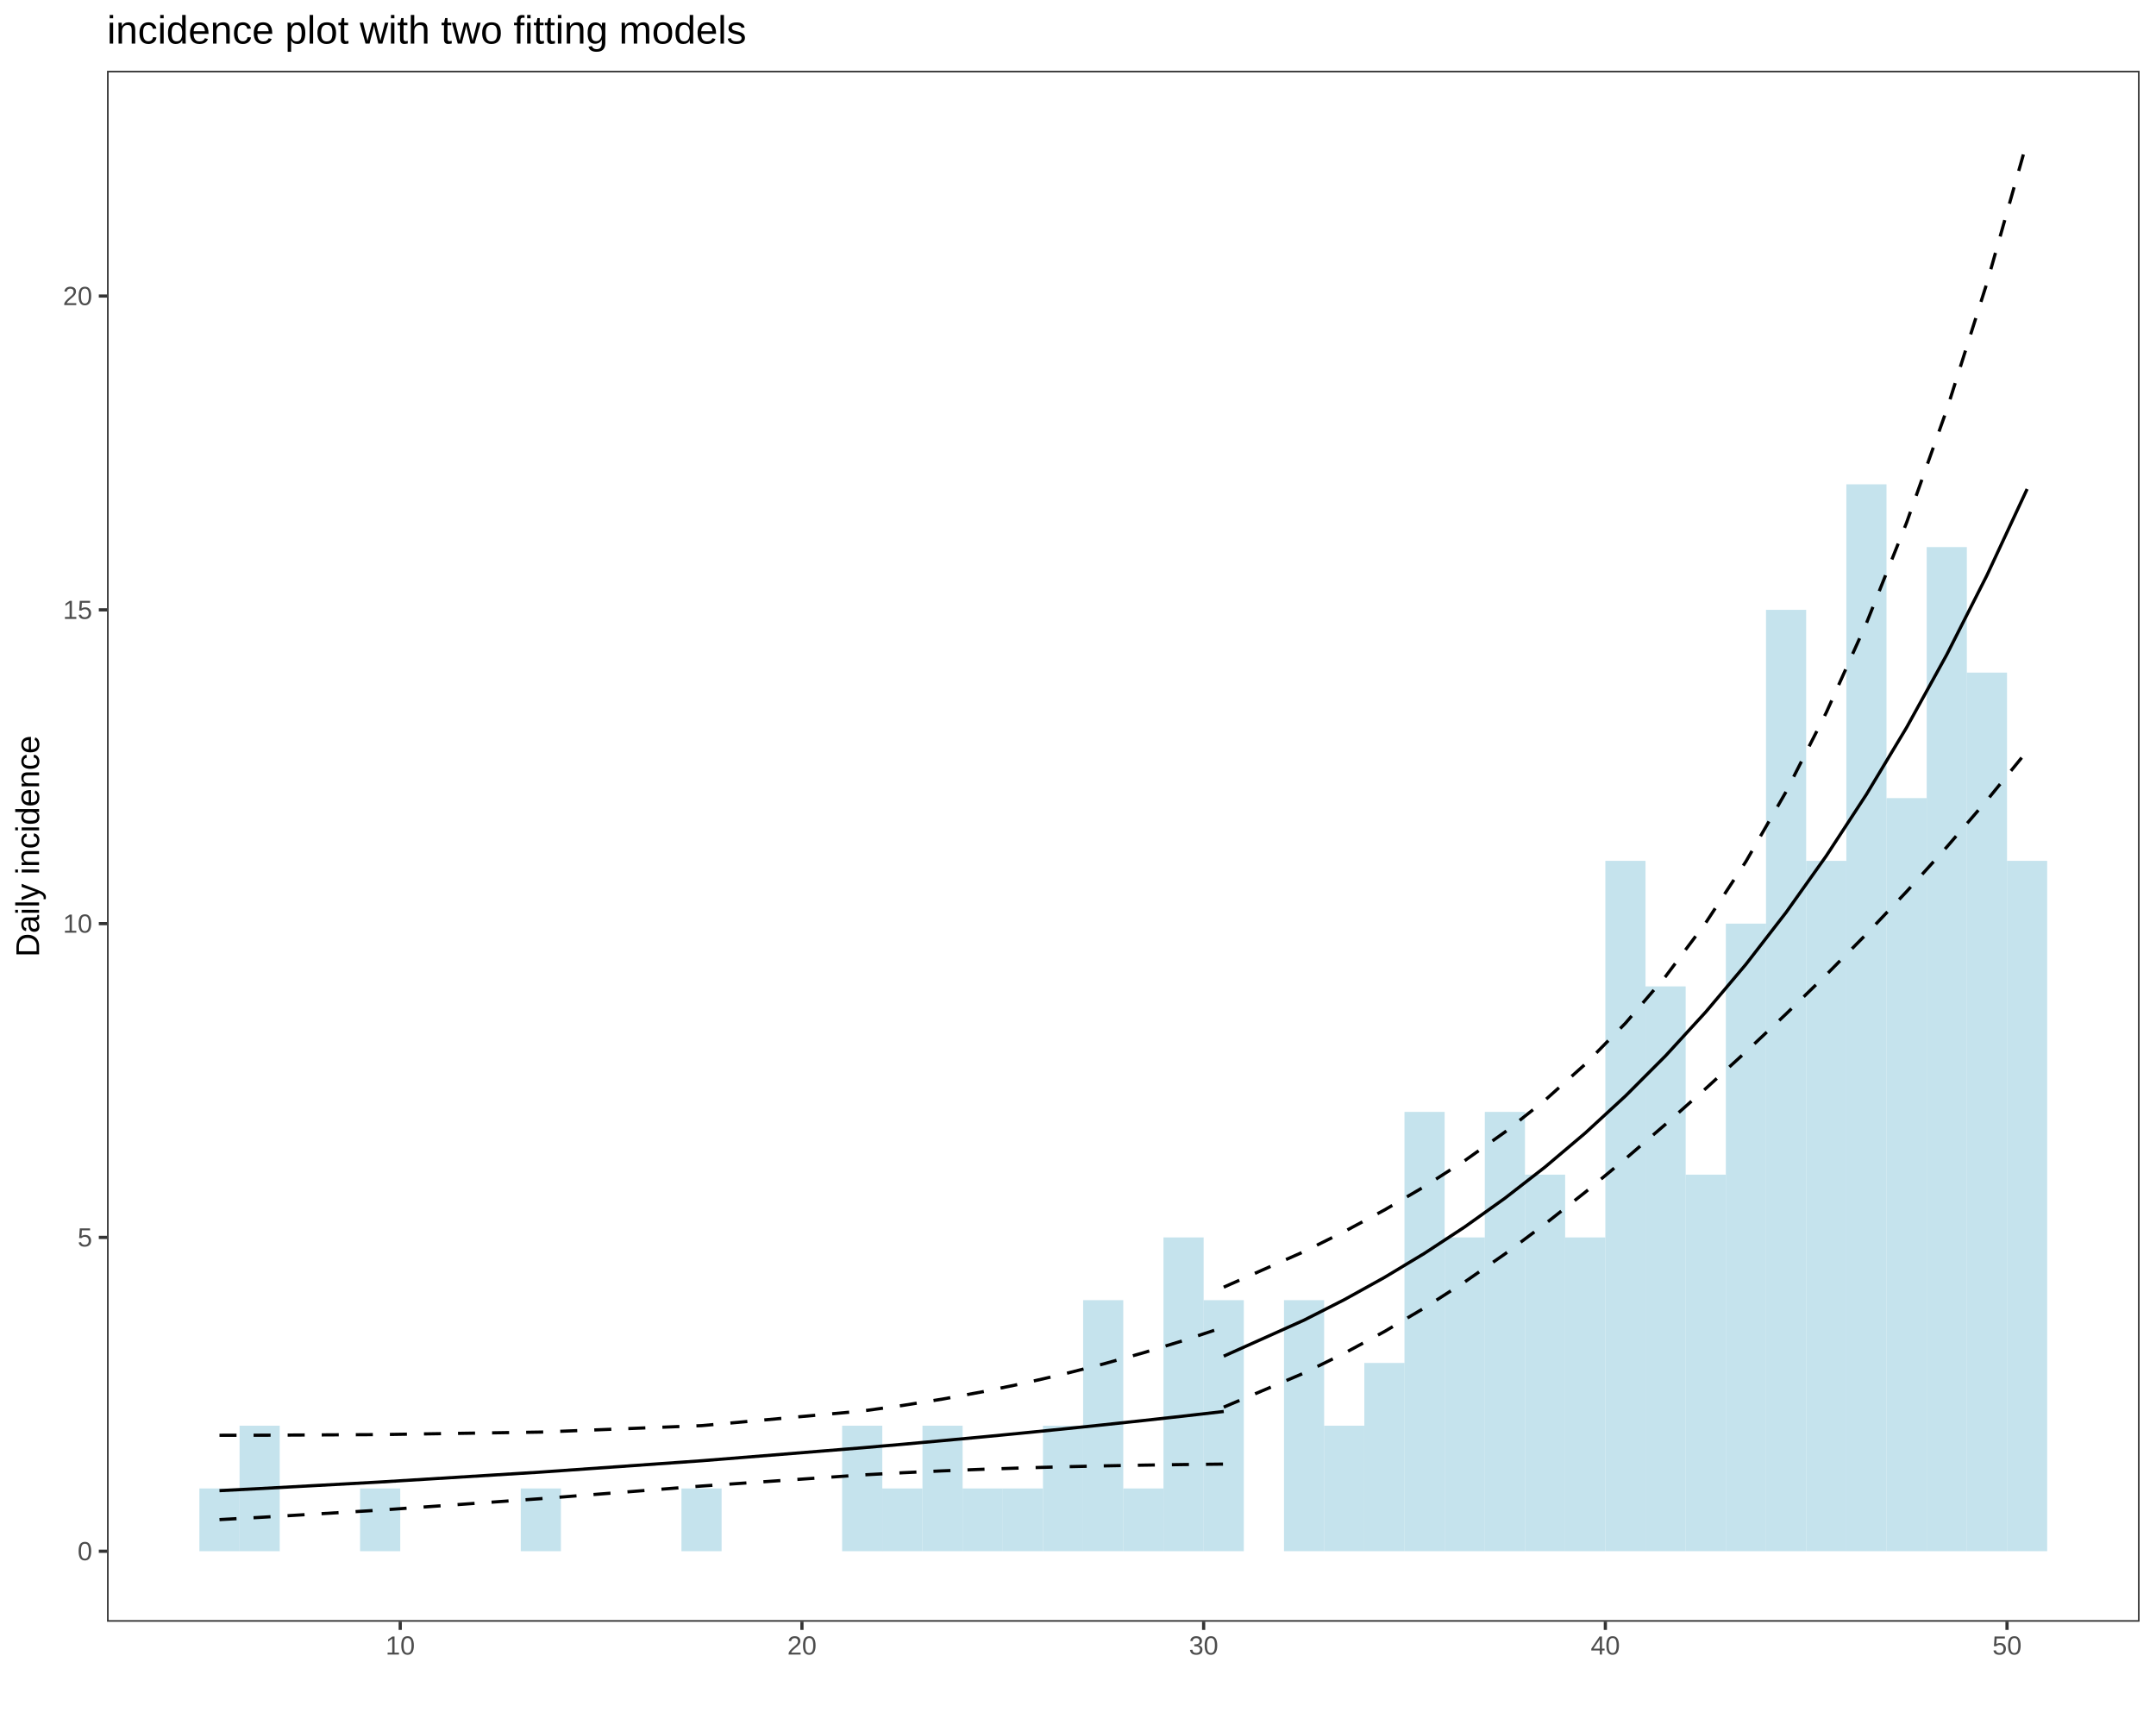
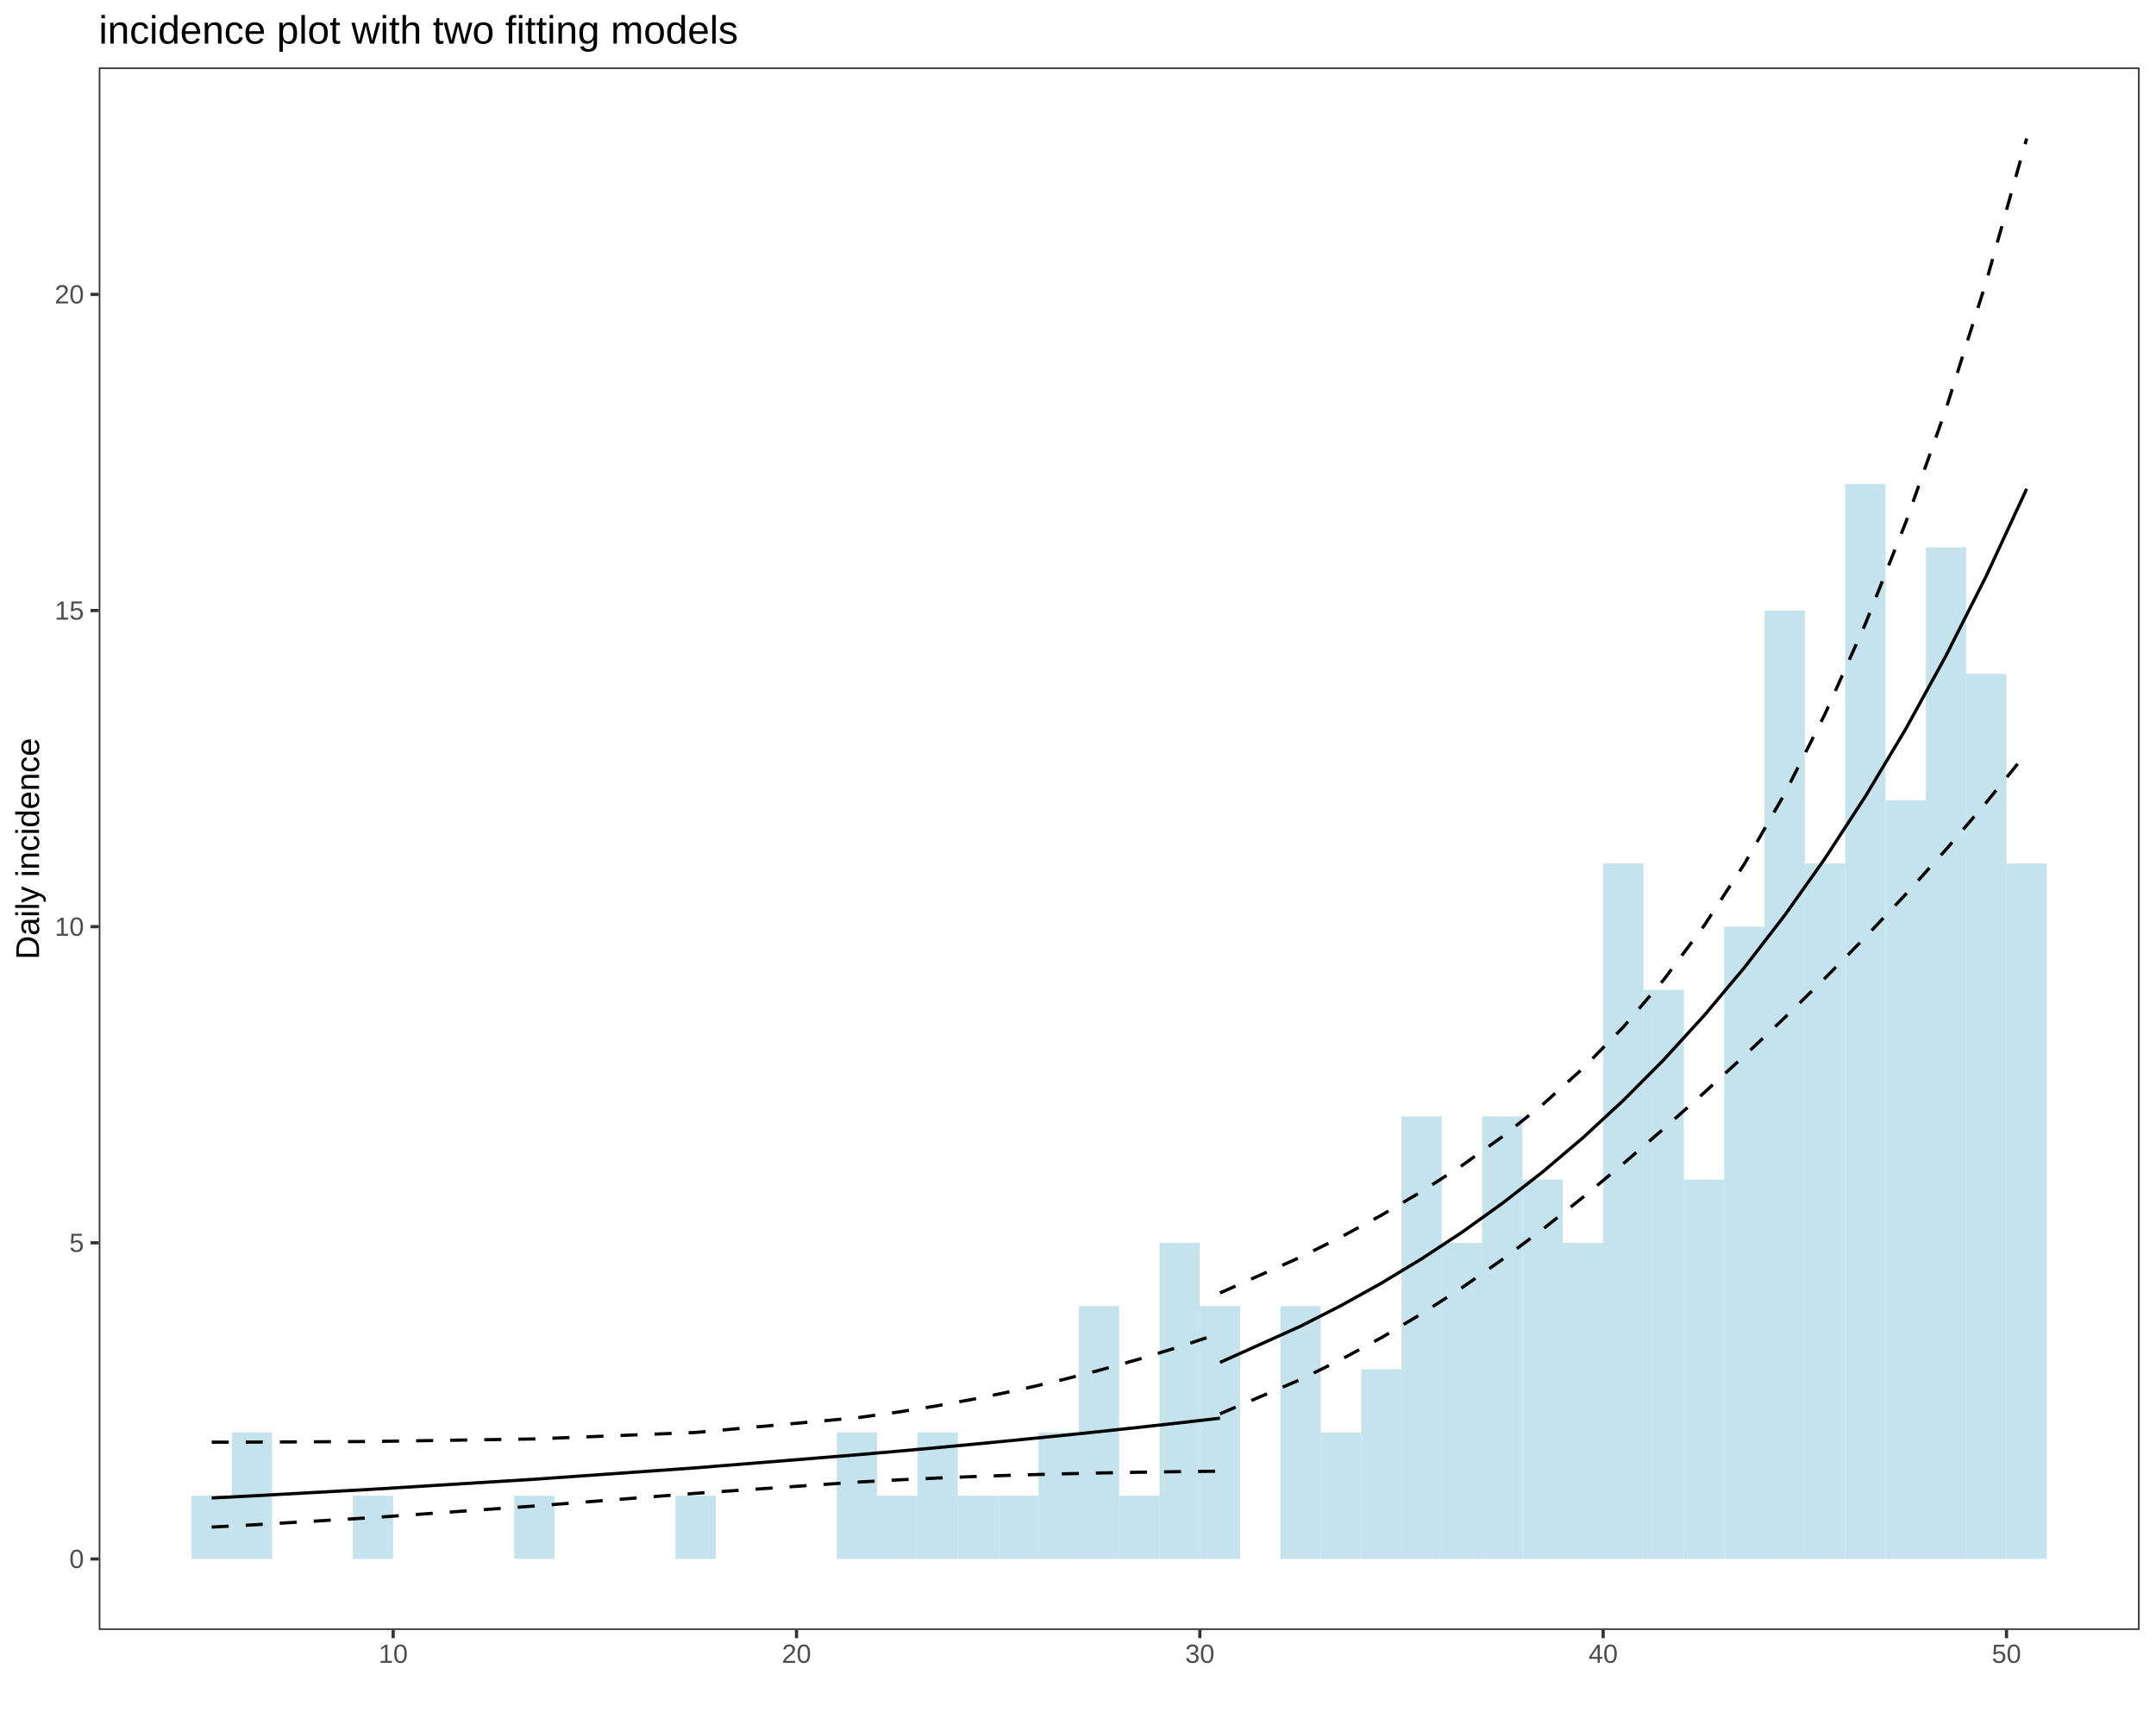
<svg xmlns="http://www.w3.org/2000/svg" viewBox="0 0 720.00 576.00">
  <defs>
    <style type="text/css">
-     line, polyline, path, rect, circle {
+     line, polyline, polygon, path, rect, circle {
      fill: none;
      stroke: #000000;
      stroke-linecap: round;
      stroke-linejoin: round;
      stroke-miterlimit: 10.00;
    }
  </style>
  </defs>
  <rect width="100%" height="100%" style="stroke: none; fill: #FFFFFF;" />
  <rect x="0.00" y="0.00" width="720.00" height="576.00" style="stroke-width: 1.07; stroke: #FFFFFF; fill: #FFFFFF;" />
  <defs>
-     <clipPath id="cpMzUuNzM2OHw3MTQuNTIxfDU0MS41MDd8MjMuNjI2NQ==">
-       <rect x="35.74" y="23.63" width="678.78" height="517.88" />
+     <clipPath id="cpMzIuOTh8NzE0LjUyfDU0NC4yN3wyMi41Mg==">
+       <rect x="32.98" y="22.52" width="681.54" height="521.75" />
    </clipPath>
  </defs>
-   <rect x="35.74" y="23.63" width="678.78" height="517.88" style="stroke-width: 1.07; stroke: none; fill: #FFFFFF;" clip-path="url(#cpMzUuNzM2OHw3MTQuNTIxfDU0MS41MDd8MjMuNjI2NQ==)" />
-   <rect x="66.59" y="497.01" width="13.41" height="20.96" style="stroke-width: 1.07; stroke: none; stroke-linecap: butt; fill: #ADD8E6; fill-opacity: 0.70;" clip-path="url(#cpMzUuNzM2OHw3MTQuNTIxfDU0MS41MDd8MjMuNjI2NQ==)" />
-   <rect x="80.01" y="476.06" width="13.41" height="41.91" style="stroke-width: 1.07; stroke: none; stroke-linecap: butt; fill: #ADD8E6; fill-opacity: 0.70;" clip-path="url(#cpMzUuNzM2OHw3MTQuNTIxfDU0MS41MDd8MjMuNjI2NQ==)" />
-   <rect x="93.42" y="517.97" width="13.41" height="0.00" style="stroke-width: 1.07; stroke: none; stroke-linecap: butt; fill: #ADD8E6; fill-opacity: 0.70;" clip-path="url(#cpMzUuNzM2OHw3MTQuNTIxfDU0MS41MDd8MjMuNjI2NQ==)" />
-   <rect x="106.83" y="517.97" width="13.41" height="0.00" style="stroke-width: 1.07; stroke: none; stroke-linecap: butt; fill: #ADD8E6; fill-opacity: 0.70;" clip-path="url(#cpMzUuNzM2OHw3MTQuNTIxfDU0MS41MDd8MjMuNjI2NQ==)" />
-   <rect x="120.25" y="497.01" width="13.41" height="20.96" style="stroke-width: 1.07; stroke: none; stroke-linecap: butt; fill: #ADD8E6; fill-opacity: 0.70;" clip-path="url(#cpMzUuNzM2OHw3MTQuNTIxfDU0MS41MDd8MjMuNjI2NQ==)" />
-   <rect x="133.66" y="517.97" width="13.41" height="0.00" style="stroke-width: 1.07; stroke: none; stroke-linecap: butt; fill: #ADD8E6; fill-opacity: 0.70;" clip-path="url(#cpMzUuNzM2OHw3MTQuNTIxfDU0MS41MDd8MjMuNjI2NQ==)" />
-   <rect x="147.08" y="517.97" width="13.41" height="0.00" style="stroke-width: 1.07; stroke: none; stroke-linecap: butt; fill: #ADD8E6; fill-opacity: 0.70;" clip-path="url(#cpMzUuNzM2OHw3MTQuNTIxfDU0MS41MDd8MjMuNjI2NQ==)" />
-   <rect x="160.49" y="517.97" width="13.41" height="0.00" style="stroke-width: 1.07; stroke: none; stroke-linecap: butt; fill: #ADD8E6; fill-opacity: 0.70;" clip-path="url(#cpMzUuNzM2OHw3MTQuNTIxfDU0MS41MDd8MjMuNjI2NQ==)" />
-   <rect x="173.91" y="497.01" width="13.41" height="20.96" style="stroke-width: 1.07; stroke: none; stroke-linecap: butt; fill: #ADD8E6; fill-opacity: 0.70;" clip-path="url(#cpMzUuNzM2OHw3MTQuNTIxfDU0MS41MDd8MjMuNjI2NQ==)" />
-   <rect x="187.32" y="517.97" width="13.41" height="0.00" style="stroke-width: 1.07; stroke: none; stroke-linecap: butt; fill: #ADD8E6; fill-opacity: 0.70;" clip-path="url(#cpMzUuNzM2OHw3MTQuNTIxfDU0MS41MDd8MjMuNjI2NQ==)" />
-   <rect x="200.74" y="517.97" width="13.41" height="0.00" style="stroke-width: 1.07; stroke: none; stroke-linecap: butt; fill: #ADD8E6; fill-opacity: 0.70;" clip-path="url(#cpMzUuNzM2OHw3MTQuNTIxfDU0MS41MDd8MjMuNjI2NQ==)" />
-   <rect x="214.15" y="517.97" width="13.41" height="0.00" style="stroke-width: 1.07; stroke: none; stroke-linecap: butt; fill: #ADD8E6; fill-opacity: 0.70;" clip-path="url(#cpMzUuNzM2OHw3MTQuNTIxfDU0MS41MDd8MjMuNjI2NQ==)" />
-   <rect x="227.57" y="497.01" width="13.41" height="20.96" style="stroke-width: 1.07; stroke: none; stroke-linecap: butt; fill: #ADD8E6; fill-opacity: 0.70;" clip-path="url(#cpMzUuNzM2OHw3MTQuNTIxfDU0MS41MDd8MjMuNjI2NQ==)" />
-   <rect x="240.98" y="517.97" width="13.41" height="0.00" style="stroke-width: 1.07; stroke: none; stroke-linecap: butt; fill: #ADD8E6; fill-opacity: 0.70;" clip-path="url(#cpMzUuNzM2OHw3MTQuNTIxfDU0MS41MDd8MjMuNjI2NQ==)" />
-   <rect x="254.40" y="517.97" width="13.41" height="0.00" style="stroke-width: 1.07; stroke: none; stroke-linecap: butt; fill: #ADD8E6; fill-opacity: 0.70;" clip-path="url(#cpMzUuNzM2OHw3MTQuNTIxfDU0MS41MDd8MjMuNjI2NQ==)" />
-   <rect x="267.81" y="517.97" width="13.41" height="0.00" style="stroke-width: 1.07; stroke: none; stroke-linecap: butt; fill: #ADD8E6; fill-opacity: 0.70;" clip-path="url(#cpMzUuNzM2OHw3MTQuNTIxfDU0MS41MDd8MjMuNjI2NQ==)" />
-   <rect x="281.23" y="476.06" width="13.41" height="41.91" style="stroke-width: 1.07; stroke: none; stroke-linecap: butt; fill: #ADD8E6; fill-opacity: 0.70;" clip-path="url(#cpMzUuNzM2OHw3MTQuNTIxfDU0MS41MDd8MjMuNjI2NQ==)" />
-   <rect x="294.64" y="497.01" width="13.41" height="20.96" style="stroke-width: 1.07; stroke: none; stroke-linecap: butt; fill: #ADD8E6; fill-opacity: 0.70;" clip-path="url(#cpMzUuNzM2OHw3MTQuNTIxfDU0MS41MDd8MjMuNjI2NQ==)" />
-   <rect x="308.06" y="476.06" width="13.41" height="41.91" style="stroke-width: 1.07; stroke: none; stroke-linecap: butt; fill: #ADD8E6; fill-opacity: 0.70;" clip-path="url(#cpMzUuNzM2OHw3MTQuNTIxfDU0MS41MDd8MjMuNjI2NQ==)" />
-   <rect x="321.47" y="497.01" width="13.41" height="20.96" style="stroke-width: 1.07; stroke: none; stroke-linecap: butt; fill: #ADD8E6; fill-opacity: 0.70;" clip-path="url(#cpMzUuNzM2OHw3MTQuNTIxfDU0MS41MDd8MjMuNjI2NQ==)" />
-   <rect x="334.88" y="497.01" width="13.41" height="20.96" style="stroke-width: 1.07; stroke: none; stroke-linecap: butt; fill: #ADD8E6; fill-opacity: 0.70;" clip-path="url(#cpMzUuNzM2OHw3MTQuNTIxfDU0MS41MDd8MjMuNjI2NQ==)" />
-   <rect x="348.30" y="476.06" width="13.41" height="41.91" style="stroke-width: 1.07; stroke: none; stroke-linecap: butt; fill: #ADD8E6; fill-opacity: 0.70;" clip-path="url(#cpMzUuNzM2OHw3MTQuNTIxfDU0MS41MDd8MjMuNjI2NQ==)" />
-   <rect x="361.71" y="434.14" width="13.41" height="83.82" style="stroke-width: 1.07; stroke: none; stroke-linecap: butt; fill: #ADD8E6; fill-opacity: 0.70;" clip-path="url(#cpMzUuNzM2OHw3MTQuNTIxfDU0MS41MDd8MjMuNjI2NQ==)" />
-   <rect x="375.13" y="497.01" width="13.41" height="20.96" style="stroke-width: 1.07; stroke: none; stroke-linecap: butt; fill: #ADD8E6; fill-opacity: 0.70;" clip-path="url(#cpMzUuNzM2OHw3MTQuNTIxfDU0MS41MDd8MjMuNjI2NQ==)" />
-   <rect x="388.54" y="413.19" width="13.41" height="104.78" style="stroke-width: 1.07; stroke: none; stroke-linecap: butt; fill: #ADD8E6; fill-opacity: 0.70;" clip-path="url(#cpMzUuNzM2OHw3MTQuNTIxfDU0MS41MDd8MjMuNjI2NQ==)" />
-   <rect x="401.96" y="434.14" width="13.41" height="83.82" style="stroke-width: 1.07; stroke: none; stroke-linecap: butt; fill: #ADD8E6; fill-opacity: 0.70;" clip-path="url(#cpMzUuNzM2OHw3MTQuNTIxfDU0MS41MDd8MjMuNjI2NQ==)" />
-   <rect x="415.37" y="517.97" width="13.41" height="0.00" style="stroke-width: 1.07; stroke: none; stroke-linecap: butt; fill: #ADD8E6; fill-opacity: 0.70;" clip-path="url(#cpMzUuNzM2OHw3MTQuNTIxfDU0MS41MDd8MjMuNjI2NQ==)" />
-   <rect x="428.79" y="434.14" width="13.41" height="83.82" style="stroke-width: 1.07; stroke: none; stroke-linecap: butt; fill: #ADD8E6; fill-opacity: 0.70;" clip-path="url(#cpMzUuNzM2OHw3MTQuNTIxfDU0MS41MDd8MjMuNjI2NQ==)" />
-   <rect x="442.20" y="476.06" width="13.41" height="41.91" style="stroke-width: 1.07; stroke: none; stroke-linecap: butt; fill: #ADD8E6; fill-opacity: 0.70;" clip-path="url(#cpMzUuNzM2OHw3MTQuNTIxfDU0MS41MDd8MjMuNjI2NQ==)" />
-   <rect x="455.62" y="455.10" width="13.41" height="62.87" style="stroke-width: 1.07; stroke: none; stroke-linecap: butt; fill: #ADD8E6; fill-opacity: 0.70;" clip-path="url(#cpMzUuNzM2OHw3MTQuNTIxfDU0MS41MDd8MjMuNjI2NQ==)" />
-   <rect x="469.03" y="371.28" width="13.41" height="146.69" style="stroke-width: 1.07; stroke: none; stroke-linecap: butt; fill: #ADD8E6; fill-opacity: 0.70;" clip-path="url(#cpMzUuNzM2OHw3MTQuNTIxfDU0MS41MDd8MjMuNjI2NQ==)" />
-   <rect x="482.45" y="413.19" width="13.41" height="104.78" style="stroke-width: 1.07; stroke: none; stroke-linecap: butt; fill: #ADD8E6; fill-opacity: 0.70;" clip-path="url(#cpMzUuNzM2OHw3MTQuNTIxfDU0MS41MDd8MjMuNjI2NQ==)" />
-   <rect x="495.86" y="371.28" width="13.41" height="146.69" style="stroke-width: 1.07; stroke: none; stroke-linecap: butt; fill: #ADD8E6; fill-opacity: 0.70;" clip-path="url(#cpMzUuNzM2OHw3MTQuNTIxfDU0MS41MDd8MjMuNjI2NQ==)" />
-   <rect x="509.28" y="392.23" width="13.41" height="125.73" style="stroke-width: 1.07; stroke: none; stroke-linecap: butt; fill: #ADD8E6; fill-opacity: 0.70;" clip-path="url(#cpMzUuNzM2OHw3MTQuNTIxfDU0MS41MDd8MjMuNjI2NQ==)" />
-   <rect x="522.69" y="413.19" width="13.41" height="104.78" style="stroke-width: 1.07; stroke: none; stroke-linecap: butt; fill: #ADD8E6; fill-opacity: 0.70;" clip-path="url(#cpMzUuNzM2OHw3MTQuNTIxfDU0MS41MDd8MjMuNjI2NQ==)" />
-   <rect x="536.11" y="287.45" width="13.41" height="230.51" style="stroke-width: 1.07; stroke: none; stroke-linecap: butt; fill: #ADD8E6; fill-opacity: 0.70;" clip-path="url(#cpMzUuNzM2OHw3MTQuNTIxfDU0MS41MDd8MjMuNjI2NQ==)" />
-   <rect x="549.52" y="329.37" width="13.41" height="188.60" style="stroke-width: 1.07; stroke: none; stroke-linecap: butt; fill: #ADD8E6; fill-opacity: 0.70;" clip-path="url(#cpMzUuNzM2OHw3MTQuNTIxfDU0MS41MDd8MjMuNjI2NQ==)" />
-   <rect x="562.93" y="392.23" width="13.41" height="125.73" style="stroke-width: 1.07; stroke: none; stroke-linecap: butt; fill: #ADD8E6; fill-opacity: 0.70;" clip-path="url(#cpMzUuNzM2OHw3MTQuNTIxfDU0MS41MDd8MjMuNjI2NQ==)" />
-   <rect x="576.35" y="308.41" width="13.41" height="209.56" style="stroke-width: 1.07; stroke: none; stroke-linecap: butt; fill: #ADD8E6; fill-opacity: 0.70;" clip-path="url(#cpMzUuNzM2OHw3MTQuNTIxfDU0MS41MDd8MjMuNjI2NQ==)" />
-   <rect x="589.76" y="203.63" width="13.41" height="314.34" style="stroke-width: 1.07; stroke: none; stroke-linecap: butt; fill: #ADD8E6; fill-opacity: 0.70;" clip-path="url(#cpMzUuNzM2OHw3MTQuNTIxfDU0MS41MDd8MjMuNjI2NQ==)" />
-   <rect x="603.18" y="287.45" width="13.41" height="230.51" style="stroke-width: 1.07; stroke: none; stroke-linecap: butt; fill: #ADD8E6; fill-opacity: 0.70;" clip-path="url(#cpMzUuNzM2OHw3MTQuNTIxfDU0MS41MDd8MjMuNjI2NQ==)" />
-   <rect x="616.59" y="161.72" width="13.41" height="356.25" style="stroke-width: 1.07; stroke: none; stroke-linecap: butt; fill: #ADD8E6; fill-opacity: 0.70;" clip-path="url(#cpMzUuNzM2OHw3MTQuNTIxfDU0MS41MDd8MjMuNjI2NQ==)" />
-   <rect x="630.01" y="266.50" width="13.41" height="251.47" style="stroke-width: 1.07; stroke: none; stroke-linecap: butt; fill: #ADD8E6; fill-opacity: 0.70;" clip-path="url(#cpMzUuNzM2OHw3MTQuNTIxfDU0MS41MDd8MjMuNjI2NQ==)" />
-   <rect x="643.42" y="182.68" width="13.41" height="335.29" style="stroke-width: 1.07; stroke: none; stroke-linecap: butt; fill: #ADD8E6; fill-opacity: 0.70;" clip-path="url(#cpMzUuNzM2OHw3MTQuNTIxfDU0MS41MDd8MjMuNjI2NQ==)" />
-   <rect x="656.84" y="224.59" width="13.41" height="293.38" style="stroke-width: 1.07; stroke: none; stroke-linecap: butt; fill: #ADD8E6; fill-opacity: 0.70;" clip-path="url(#cpMzUuNzM2OHw3MTQuNTIxfDU0MS41MDd8MjMuNjI2NQ==)" />
-   <rect x="670.25" y="287.45" width="13.41" height="230.51" style="stroke-width: 1.07; stroke: none; stroke-linecap: butt; fill: #ADD8E6; fill-opacity: 0.70;" clip-path="url(#cpMzUuNzM2OHw3MTQuNTIxfDU0MS41MDd8MjMuNjI2NQ==)" />
-   <polyline points="73.30,497.75 86.71,497.06 126.96,494.86 180.62,491.55 234.27,487.77 287.93,483.44 301.35,482.27 314.76,481.05 328.18,479.80 341.59,478.50 355.01,477.16 368.42,475.77 381.84,474.33 395.25,472.85 408.67,471.31 " style="stroke-width: 1.07; stroke-linecap: butt;" clip-path="url(#cpMzUuNzM2OHw3MTQuNTIxfDU0MS41MDd8MjMuNjI2NQ==)" />
-   <polyline points="73.30,507.41 86.71,506.68 126.96,504.25 180.62,500.42 234.27,496.21 287.93,492.50 301.35,491.77 314.76,491.14 328.18,490.61 341.59,490.16 355.01,489.78 368.42,489.48 381.84,489.23 395.25,489.03 408.67,488.88 " style="stroke-width: 1.07; stroke-dasharray: 5.69,5.69; stroke-linecap: butt;" clip-path="url(#cpMzUuNzM2OHw3MTQuNTIxfDU0MS41MDd8MjMuNjI2NQ==)" />
-   <polyline points="73.30,479.26 86.71,479.24 126.96,479.03 180.62,478.19 234.27,476.04 287.93,471.16 301.35,469.31 314.76,467.17 328.18,464.72 341.59,461.96 355.01,458.87 368.42,455.46 381.84,451.71 395.25,447.61 408.67,443.15 " style="stroke-width: 1.07; stroke-dasharray: 5.69,5.69; stroke-linecap: butt;" clip-path="url(#cpMzUuNzM2OHw3MTQuNTIxfDU0MS41MDd8MjMuNjI2NQ==)" />
-   <polyline points="408.67,452.84 435.49,440.81 448.91,433.99 462.32,426.56 475.74,418.48 489.15,409.68 502.57,400.10 515.98,389.68 529.40,378.33 542.81,365.98 556.23,352.54 569.64,337.91 583.06,321.99 596.47,304.66 609.89,285.79 623.30,265.26 636.72,242.91 650.13,218.59 663.54,192.11 676.96,163.29 " style="stroke-width: 1.07; stroke-linecap: butt;" clip-path="url(#cpMzUuNzM2OHw3MTQuNTIxfDU0MS41MDd8MjMuNjI2NQ==)" />
-   <polyline points="408.67,469.86 435.49,458.47 448.91,451.88 462.32,444.63 475.74,436.69 489.15,428.05 502.57,418.71 515.98,408.69 529.40,398.08 542.81,386.95 556.23,375.39 569.64,363.47 583.06,351.20 596.47,338.56 609.89,325.48 623.30,311.89 636.72,297.70 650.13,282.83 663.54,267.22 676.96,250.78 " style="stroke-width: 1.07; stroke-dasharray: 5.69,5.69; stroke-linecap: butt;" clip-path="url(#cpMzUuNzM2OHw3MTQuNTIxfDU0MS41MDd8MjMuNjI2NQ==)" />
-   <polyline points="408.67,429.80 435.49,417.91 448.91,411.25 462.32,404.04 475.74,396.18 489.15,387.55 502.57,378.01 515.98,367.35 529.40,355.33 542.81,341.67 556.23,326.03 569.64,308.13 583.06,287.66 596.47,264.35 609.89,237.93 623.30,208.09 636.72,174.50 650.13,136.79 663.54,94.51 676.96,47.17 " style="stroke-width: 1.07; stroke-dasharray: 5.69,5.69; stroke-linecap: butt;" clip-path="url(#cpMzUuNzM2OHw3MTQuNTIxfDU0MS41MDd8MjMuNjI2NQ==)" />
-   <rect x="35.74" y="23.63" width="678.78" height="517.88" style="stroke-width: 1.07; stroke: #333333;" clip-path="url(#cpMzUuNzM2OHw3MTQuNTIxfDU0MS41MDd8MjMuNjI2NQ==)" />
+   <rect x="32.98" y="22.52" width="681.54" height="521.75" style="stroke-width: 1.07; stroke: none; fill: #FFFFFF;" clip-path="url(#cpMzIuOTh8NzE0LjUyfDU0NC4yN3wyMi41Mg==)" />
+   <rect x="63.96" y="499.44" width="13.47" height="21.11" style="stroke-width: 1.07; stroke: none; stroke-linecap: butt; fill: #ADD8E6; fill-opacity: 0.70;" clip-path="url(#cpMzIuOTh8NzE0LjUyfDU0NC4yN3wyMi41Mg==)" />
+   <rect x="77.43" y="478.33" width="13.47" height="42.22" style="stroke-width: 1.07; stroke: none; stroke-linecap: butt; fill: #ADD8E6; fill-opacity: 0.70;" clip-path="url(#cpMzIuOTh8NzE0LjUyfDU0NC4yN3wyMi41Mg==)" />
+   <rect x="90.90" y="520.56" width="13.47" height="0.00" style="stroke-width: 1.07; stroke: none; stroke-linecap: butt; fill: #ADD8E6; fill-opacity: 0.70;" clip-path="url(#cpMzIuOTh8NzE0LjUyfDU0NC4yN3wyMi41Mg==)" />
+   <rect x="104.37" y="520.56" width="13.47" height="0.00" style="stroke-width: 1.07; stroke: none; stroke-linecap: butt; fill: #ADD8E6; fill-opacity: 0.70;" clip-path="url(#cpMzIuOTh8NzE0LjUyfDU0NC4yN3wyMi41Mg==)" />
+   <rect x="117.83" y="499.44" width="13.47" height="21.11" style="stroke-width: 1.07; stroke: none; stroke-linecap: butt; fill: #ADD8E6; fill-opacity: 0.70;" clip-path="url(#cpMzIuOTh8NzE0LjUyfDU0NC4yN3wyMi41Mg==)" />
+   <rect x="131.30" y="520.56" width="13.47" height="0.00" style="stroke-width: 1.07; stroke: none; stroke-linecap: butt; fill: #ADD8E6; fill-opacity: 0.70;" clip-path="url(#cpMzIuOTh8NzE0LjUyfDU0NC4yN3wyMi41Mg==)" />
+   <rect x="144.77" y="520.56" width="13.47" height="0.00" style="stroke-width: 1.07; stroke: none; stroke-linecap: butt; fill: #ADD8E6; fill-opacity: 0.70;" clip-path="url(#cpMzIuOTh8NzE0LjUyfDU0NC4yN3wyMi41Mg==)" />
+   <rect x="158.24" y="520.56" width="13.47" height="0.00" style="stroke-width: 1.07; stroke: none; stroke-linecap: butt; fill: #ADD8E6; fill-opacity: 0.70;" clip-path="url(#cpMzIuOTh8NzE0LjUyfDU0NC4yN3wyMi41Mg==)" />
+   <rect x="171.71" y="499.44" width="13.47" height="21.11" style="stroke-width: 1.07; stroke: none; stroke-linecap: butt; fill: #ADD8E6; fill-opacity: 0.70;" clip-path="url(#cpMzIuOTh8NzE0LjUyfDU0NC4yN3wyMi41Mg==)" />
+   <rect x="185.18" y="520.56" width="13.47" height="0.00" style="stroke-width: 1.07; stroke: none; stroke-linecap: butt; fill: #ADD8E6; fill-opacity: 0.70;" clip-path="url(#cpMzIuOTh8NzE0LjUyfDU0NC4yN3wyMi41Mg==)" />
+   <rect x="198.65" y="520.56" width="13.47" height="0.00" style="stroke-width: 1.07; stroke: none; stroke-linecap: butt; fill: #ADD8E6; fill-opacity: 0.70;" clip-path="url(#cpMzIuOTh8NzE0LjUyfDU0NC4yN3wyMi41Mg==)" />
+   <rect x="212.12" y="520.56" width="13.47" height="0.00" style="stroke-width: 1.07; stroke: none; stroke-linecap: butt; fill: #ADD8E6; fill-opacity: 0.70;" clip-path="url(#cpMzIuOTh8NzE0LjUyfDU0NC4yN3wyMi41Mg==)" />
+   <rect x="225.59" y="499.44" width="13.47" height="21.11" style="stroke-width: 1.07; stroke: none; stroke-linecap: butt; fill: #ADD8E6; fill-opacity: 0.70;" clip-path="url(#cpMzIuOTh8NzE0LjUyfDU0NC4yN3wyMi41Mg==)" />
+   <rect x="239.06" y="520.56" width="13.47" height="0.00" style="stroke-width: 1.07; stroke: none; stroke-linecap: butt; fill: #ADD8E6; fill-opacity: 0.70;" clip-path="url(#cpMzIuOTh8NzE0LjUyfDU0NC4yN3wyMi41Mg==)" />
+   <rect x="252.53" y="520.56" width="13.47" height="0.00" style="stroke-width: 1.07; stroke: none; stroke-linecap: butt; fill: #ADD8E6; fill-opacity: 0.70;" clip-path="url(#cpMzIuOTh8NzE0LjUyfDU0NC4yN3wyMi41Mg==)" />
+   <rect x="266.00" y="520.56" width="13.47" height="0.00" style="stroke-width: 1.07; stroke: none; stroke-linecap: butt; fill: #ADD8E6; fill-opacity: 0.70;" clip-path="url(#cpMzIuOTh8NzE0LjUyfDU0NC4yN3wyMi41Mg==)" />
+   <rect x="279.47" y="478.33" width="13.47" height="42.22" style="stroke-width: 1.07; stroke: none; stroke-linecap: butt; fill: #ADD8E6; fill-opacity: 0.70;" clip-path="url(#cpMzIuOTh8NzE0LjUyfDU0NC4yN3wyMi41Mg==)" />
+   <rect x="292.93" y="499.44" width="13.47" height="21.11" style="stroke-width: 1.07; stroke: none; stroke-linecap: butt; fill: #ADD8E6; fill-opacity: 0.70;" clip-path="url(#cpMzIuOTh8NzE0LjUyfDU0NC4yN3wyMi41Mg==)" />
+   <rect x="306.40" y="478.33" width="13.47" height="42.22" style="stroke-width: 1.07; stroke: none; stroke-linecap: butt; fill: #ADD8E6; fill-opacity: 0.70;" clip-path="url(#cpMzIuOTh8NzE0LjUyfDU0NC4yN3wyMi41Mg==)" />
+   <rect x="319.87" y="499.44" width="13.47" height="21.11" style="stroke-width: 1.07; stroke: none; stroke-linecap: butt; fill: #ADD8E6; fill-opacity: 0.70;" clip-path="url(#cpMzIuOTh8NzE0LjUyfDU0NC4yN3wyMi41Mg==)" />
+   <rect x="333.34" y="499.44" width="13.47" height="21.11" style="stroke-width: 1.07; stroke: none; stroke-linecap: butt; fill: #ADD8E6; fill-opacity: 0.70;" clip-path="url(#cpMzIuOTh8NzE0LjUyfDU0NC4yN3wyMi41Mg==)" />
+   <rect x="346.81" y="478.33" width="13.47" height="42.22" style="stroke-width: 1.07; stroke: none; stroke-linecap: butt; fill: #ADD8E6; fill-opacity: 0.70;" clip-path="url(#cpMzIuOTh8NzE0LjUyfDU0NC4yN3wyMi41Mg==)" />
+   <rect x="360.28" y="436.11" width="13.47" height="84.45" style="stroke-width: 1.07; stroke: none; stroke-linecap: butt; fill: #ADD8E6; fill-opacity: 0.70;" clip-path="url(#cpMzIuOTh8NzE0LjUyfDU0NC4yN3wyMi41Mg==)" />
+   <rect x="373.75" y="499.44" width="13.47" height="21.11" style="stroke-width: 1.07; stroke: none; stroke-linecap: butt; fill: #ADD8E6; fill-opacity: 0.70;" clip-path="url(#cpMzIuOTh8NzE0LjUyfDU0NC4yN3wyMi41Mg==)" />
+   <rect x="387.22" y="414.99" width="13.47" height="105.56" style="stroke-width: 1.07; stroke: none; stroke-linecap: butt; fill: #ADD8E6; fill-opacity: 0.70;" clip-path="url(#cpMzIuOTh8NzE0LjUyfDU0NC4yN3wyMi41Mg==)" />
+   <rect x="400.69" y="436.11" width="13.47" height="84.45" style="stroke-width: 1.07; stroke: none; stroke-linecap: butt; fill: #ADD8E6; fill-opacity: 0.70;" clip-path="url(#cpMzIuOTh8NzE0LjUyfDU0NC4yN3wyMi41Mg==)" />
+   <rect x="414.16" y="520.56" width="13.47" height="0.00" style="stroke-width: 1.07; stroke: none; stroke-linecap: butt; fill: #ADD8E6; fill-opacity: 0.70;" clip-path="url(#cpMzIuOTh8NzE0LjUyfDU0NC4yN3wyMi41Mg==)" />
+   <rect x="427.63" y="436.11" width="13.47" height="84.45" style="stroke-width: 1.07; stroke: none; stroke-linecap: butt; fill: #ADD8E6; fill-opacity: 0.70;" clip-path="url(#cpMzIuOTh8NzE0LjUyfDU0NC4yN3wyMi41Mg==)" />
+   <rect x="441.10" y="478.33" width="13.47" height="42.22" style="stroke-width: 1.07; stroke: none; stroke-linecap: butt; fill: #ADD8E6; fill-opacity: 0.70;" clip-path="url(#cpMzIuOTh8NzE0LjUyfDU0NC4yN3wyMi41Mg==)" />
+   <rect x="454.56" y="457.22" width="13.47" height="63.34" style="stroke-width: 1.07; stroke: none; stroke-linecap: butt; fill: #ADD8E6; fill-opacity: 0.70;" clip-path="url(#cpMzIuOTh8NzE0LjUyfDU0NC4yN3wyMi41Mg==)" />
+   <rect x="468.03" y="372.77" width="13.47" height="147.79" style="stroke-width: 1.07; stroke: none; stroke-linecap: butt; fill: #ADD8E6; fill-opacity: 0.70;" clip-path="url(#cpMzIuOTh8NzE0LjUyfDU0NC4yN3wyMi41Mg==)" />
+   <rect x="481.50" y="414.99" width="13.47" height="105.56" style="stroke-width: 1.07; stroke: none; stroke-linecap: butt; fill: #ADD8E6; fill-opacity: 0.70;" clip-path="url(#cpMzIuOTh8NzE0LjUyfDU0NC4yN3wyMi41Mg==)" />
+   <rect x="494.97" y="372.77" width="13.47" height="147.79" style="stroke-width: 1.07; stroke: none; stroke-linecap: butt; fill: #ADD8E6; fill-opacity: 0.70;" clip-path="url(#cpMzIuOTh8NzE0LjUyfDU0NC4yN3wyMi41Mg==)" />
+   <rect x="508.44" y="393.88" width="13.47" height="126.67" style="stroke-width: 1.07; stroke: none; stroke-linecap: butt; fill: #ADD8E6; fill-opacity: 0.70;" clip-path="url(#cpMzIuOTh8NzE0LjUyfDU0NC4yN3wyMi41Mg==)" />
+   <rect x="521.91" y="414.99" width="13.47" height="105.56" style="stroke-width: 1.07; stroke: none; stroke-linecap: butt; fill: #ADD8E6; fill-opacity: 0.70;" clip-path="url(#cpMzIuOTh8NzE0LjUyfDU0NC4yN3wyMi41Mg==)" />
+   <rect x="535.38" y="288.32" width="13.47" height="232.23" style="stroke-width: 1.07; stroke: none; stroke-linecap: butt; fill: #ADD8E6; fill-opacity: 0.70;" clip-path="url(#cpMzIuOTh8NzE0LjUyfDU0NC4yN3wyMi41Mg==)" />
+   <rect x="548.85" y="330.55" width="13.47" height="190.01" style="stroke-width: 1.07; stroke: none; stroke-linecap: butt; fill: #ADD8E6; fill-opacity: 0.70;" clip-path="url(#cpMzIuOTh8NzE0LjUyfDU0NC4yN3wyMi41Mg==)" />
+   <rect x="562.32" y="393.88" width="13.47" height="126.67" style="stroke-width: 1.07; stroke: none; stroke-linecap: butt; fill: #ADD8E6; fill-opacity: 0.70;" clip-path="url(#cpMzIuOTh8NzE0LjUyfDU0NC4yN3wyMi41Mg==)" />
+   <rect x="575.79" y="309.43" width="13.47" height="211.12" style="stroke-width: 1.07; stroke: none; stroke-linecap: butt; fill: #ADD8E6; fill-opacity: 0.70;" clip-path="url(#cpMzIuOTh8NzE0LjUyfDU0NC4yN3wyMi41Mg==)" />
+   <rect x="589.26" y="203.87" width="13.47" height="316.68" style="stroke-width: 1.07; stroke: none; stroke-linecap: butt; fill: #ADD8E6; fill-opacity: 0.70;" clip-path="url(#cpMzIuOTh8NzE0LjUyfDU0NC4yN3wyMi41Mg==)" />
+   <rect x="602.73" y="288.32" width="13.47" height="232.23" style="stroke-width: 1.07; stroke: none; stroke-linecap: butt; fill: #ADD8E6; fill-opacity: 0.70;" clip-path="url(#cpMzIuOTh8NzE0LjUyfDU0NC4yN3wyMi41Mg==)" />
+   <rect x="616.20" y="161.65" width="13.47" height="358.91" style="stroke-width: 1.07; stroke: none; stroke-linecap: butt; fill: #ADD8E6; fill-opacity: 0.70;" clip-path="url(#cpMzIuOTh8NzE0LjUyfDU0NC4yN3wyMi41Mg==)" />
+   <rect x="629.66" y="267.21" width="13.47" height="253.35" style="stroke-width: 1.07; stroke: none; stroke-linecap: butt; fill: #ADD8E6; fill-opacity: 0.70;" clip-path="url(#cpMzIuOTh8NzE0LjUyfDU0NC4yN3wyMi41Mg==)" />
+   <rect x="643.13" y="182.76" width="13.47" height="337.80" style="stroke-width: 1.07; stroke: none; stroke-linecap: butt; fill: #ADD8E6; fill-opacity: 0.70;" clip-path="url(#cpMzIuOTh8NzE0LjUyfDU0NC4yN3wyMi41Mg==)" />
+   <rect x="656.60" y="224.98" width="13.47" height="295.57" style="stroke-width: 1.07; stroke: none; stroke-linecap: butt; fill: #ADD8E6; fill-opacity: 0.70;" clip-path="url(#cpMzIuOTh8NzE0LjUyfDU0NC4yN3wyMi41Mg==)" />
+   <rect x="670.07" y="288.32" width="13.47" height="232.23" style="stroke-width: 1.07; stroke: none; stroke-linecap: butt; fill: #ADD8E6; fill-opacity: 0.70;" clip-path="url(#cpMzIuOTh8NzE0LjUyfDU0NC4yN3wyMi41Mg==)" />
+   <polyline points="70.69,500.19 84.16,499.50 124.57,497.27 178.45,493.94 232.32,490.13 286.20,485.77 299.67,484.59 313.14,483.37 326.61,482.10 340.08,480.79 353.55,479.44 367.02,478.04 380.48,476.59 393.95,475.10 407.42,473.55 " style="stroke-width: 1.07; stroke-linecap: butt;" clip-path="url(#cpMzIuOTh8NzE0LjUyfDU0NC4yN3wyMi41Mg==)" />
+   <polyline points="70.69,509.92 84.16,509.19 124.57,506.74 178.45,502.88 232.32,498.64 286.20,494.90 299.67,494.17 313.14,493.53 326.61,492.99 340.08,492.54 353.55,492.16 367.02,491.85 380.48,491.60 393.95,491.40 407.42,491.25 " style="stroke-width: 1.07; stroke-dasharray: 5.69,5.69; stroke-linecap: butt;" clip-path="url(#cpMzIuOTh8NzE0LjUyfDU0NC4yN3wyMi41Mg==)" />
+   <polyline points="70.69,481.56 84.16,481.54 124.57,481.33 178.45,480.48 232.32,478.32 286.20,473.40 299.67,471.54 313.14,469.38 326.61,466.91 340.08,464.13 353.55,461.02 367.02,457.58 380.48,453.81 393.95,449.68 407.42,445.18 " style="stroke-width: 1.07; stroke-dasharray: 5.69,5.69; stroke-linecap: butt;" clip-path="url(#cpMzIuOTh8NzE0LjUyfDU0NC4yN3wyMi41Mg==)" />
+   <polyline points="407.42,454.94 434.36,442.82 447.83,435.95 461.30,428.47 474.77,420.32 488.24,411.46 501.71,401.81 515.18,391.31 528.65,379.88 542.11,367.44 555.58,353.90 569.05,339.16 582.52,323.11 595.99,305.65 609.46,286.65 622.93,265.96 636.40,243.45 649.87,218.94 663.34,192.27 676.81,163.23 " style="stroke-width: 1.07; stroke-linecap: butt;" clip-path="url(#cpMzIuOTh8NzE0LjUyfDU0NC4yN3wyMi41Mg==)" />
+   <polyline points="407.42,472.09 434.36,460.62 447.83,453.97 461.30,446.67 474.77,438.67 488.24,429.97 501.71,420.55 515.18,410.47 528.65,399.77 542.11,388.56 555.58,376.91 569.05,364.91 582.52,352.55 595.99,339.81 609.46,326.63 622.93,312.93 636.40,298.64 649.87,283.67 663.34,267.93 676.81,251.37 " style="stroke-width: 1.07; stroke-dasharray: 5.69,5.69; stroke-linecap: butt;" clip-path="url(#cpMzIuOTh8NzE0LjUyfDU0NC4yN3wyMi41Mg==)" />
+   <polyline points="407.42,431.73 434.36,419.75 447.83,413.05 461.30,405.78 474.77,397.86 488.24,389.17 501.71,379.55 515.18,368.82 528.65,356.71 542.11,342.94 555.58,327.19 569.05,309.15 582.52,288.52 595.99,265.04 609.46,238.42 622.93,208.36 636.40,174.52 649.87,136.53 663.34,93.93 676.81,46.24 " style="stroke-width: 1.07; stroke-dasharray: 5.69,5.69; stroke-linecap: butt;" clip-path="url(#cpMzIuOTh8NzE0LjUyfDU0NC4yN3wyMi41Mg==)" />
+   <rect x="32.98" y="22.52" width="681.54" height="521.75" style="stroke-width: 1.07; stroke: #333333;" clip-path="url(#cpMzIuOTh8NzE0LjUyfDU0NC4yN3wyMi41Mg==)" />
  <defs>
-     <clipPath id="cpMHw3MjB8NTc2fDA=">
+     <clipPath id="cpMC4wMHw3MjAuMDB8NTc2LjAwfDAuMDA=">
      <rect x="0.00" y="0.00" width="720.00" height="576.00" />
    </clipPath>
  </defs>
-   <g clip-path="url(#cpMHw3MjB8NTc2fDA=)">
-     <text x="25.91" y="520.99" style="font-size: 8.80px; fill: #4D4D4D; font-family: Liberation Sans;" textLength="4.89px" lengthAdjust="spacingAndGlyphs">0</text>
+   <g clip-path="url(#cpMC4wMHw3MjAuMDB8NTc2LjAwfDAuMDA=)">
+     <text x="23.16" y="523.58" style="font-size: 8.80px; fill: #4D4D4D; font-family: Liberation Sans;" textLength="4.89px" lengthAdjust="spacingAndGlyphs">0</text>
  </g>
-   <g clip-path="url(#cpMHw3MjB8NTc2fDA=)">
-     <text x="25.91" y="416.22" style="font-size: 8.80px; fill: #4D4D4D; font-family: Liberation Sans;" textLength="4.89px" lengthAdjust="spacingAndGlyphs">5</text>
+   <g clip-path="url(#cpMC4wMHw3MjAuMDB8NTc2LjAwfDAuMDA=)">
+     <text x="23.16" y="418.02" style="font-size: 8.80px; fill: #4D4D4D; font-family: Liberation Sans;" textLength="4.89px" lengthAdjust="spacingAndGlyphs">5</text>
  </g>
-   <g clip-path="url(#cpMHw3MjB8NTc2fDA=)">
-     <text x="21.02" y="311.44" style="font-size: 8.80px; fill: #4D4D4D; font-family: Liberation Sans;" textLength="9.79px" lengthAdjust="spacingAndGlyphs">10</text>
+   <g clip-path="url(#cpMC4wMHw3MjAuMDB8NTc2LjAwfDAuMDA=)">
+     <text x="18.27" y="312.46" style="font-size: 8.80px; fill: #4D4D4D; font-family: Liberation Sans;" textLength="9.78px" lengthAdjust="spacingAndGlyphs">10</text>
  </g>
-   <g clip-path="url(#cpMHw3MjB8NTc2fDA=)">
-     <text x="21.02" y="206.66" style="font-size: 8.80px; fill: #4D4D4D; font-family: Liberation Sans;" textLength="9.79px" lengthAdjust="spacingAndGlyphs">15</text>
+   <g clip-path="url(#cpMC4wMHw3MjAuMDB8NTc2LjAwfDAuMDA=)">
+     <text x="18.27" y="206.90" style="font-size: 8.80px; fill: #4D4D4D; font-family: Liberation Sans;" textLength="9.78px" lengthAdjust="spacingAndGlyphs">15</text>
  </g>
-   <g clip-path="url(#cpMHw3MjB8NTc2fDA=)">
-     <text x="21.02" y="101.88" style="font-size: 8.80px; fill: #4D4D4D; font-family: Liberation Sans;" textLength="9.79px" lengthAdjust="spacingAndGlyphs">20</text>
+   <g clip-path="url(#cpMC4wMHw3MjAuMDB8NTc2LjAwfDAuMDA=)">
+     <text x="18.27" y="101.33" style="font-size: 8.80px; fill: #4D4D4D; font-family: Liberation Sans;" textLength="9.78px" lengthAdjust="spacingAndGlyphs">20</text>
  </g>
-   <polyline points="33.00,517.97 35.74,517.97 " style="stroke-width: 1.07; stroke: #333333; stroke-linecap: butt;" clip-path="url(#cpMHw3MjB8NTc2fDA=)" />
-   <polyline points="33.00,413.19 35.74,413.19 " style="stroke-width: 1.07; stroke: #333333; stroke-linecap: butt;" clip-path="url(#cpMHw3MjB8NTc2fDA=)" />
-   <polyline points="33.00,308.41 35.74,308.41 " style="stroke-width: 1.07; stroke: #333333; stroke-linecap: butt;" clip-path="url(#cpMHw3MjB8NTc2fDA=)" />
-   <polyline points="33.00,203.63 35.74,203.63 " style="stroke-width: 1.07; stroke: #333333; stroke-linecap: butt;" clip-path="url(#cpMHw3MjB8NTc2fDA=)" />
-   <polyline points="33.00,98.85 35.74,98.85 " style="stroke-width: 1.07; stroke: #333333; stroke-linecap: butt;" clip-path="url(#cpMHw3MjB8NTc2fDA=)" />
-   <polyline points="133.66,544.25 133.66,541.51 " style="stroke-width: 1.07; stroke: #333333; stroke-linecap: butt;" clip-path="url(#cpMHw3MjB8NTc2fDA=)" />
-   <polyline points="267.81,544.25 267.81,541.51 " style="stroke-width: 1.07; stroke: #333333; stroke-linecap: butt;" clip-path="url(#cpMHw3MjB8NTc2fDA=)" />
-   <polyline points="401.96,544.25 401.96,541.51 " style="stroke-width: 1.07; stroke: #333333; stroke-linecap: butt;" clip-path="url(#cpMHw3MjB8NTc2fDA=)" />
-   <polyline points="536.11,544.25 536.11,541.51 " style="stroke-width: 1.07; stroke: #333333; stroke-linecap: butt;" clip-path="url(#cpMHw3MjB8NTc2fDA=)" />
-   <polyline points="670.25,544.25 670.25,541.51 " style="stroke-width: 1.07; stroke: #333333; stroke-linecap: butt;" clip-path="url(#cpMHw3MjB8NTc2fDA=)" />
-   <g clip-path="url(#cpMHw3MjB8NTc2fDA=)">
-     <text x="128.77" y="552.49" style="font-size: 8.80px; fill: #4D4D4D; font-family: Liberation Sans;" textLength="9.79px" lengthAdjust="spacingAndGlyphs">10</text>
+   <polyline points="30.24,520.56 32.98,520.56 " style="stroke-width: 1.07; stroke: #333333; stroke-linecap: butt;" clip-path="url(#cpMC4wMHw3MjAuMDB8NTc2LjAwfDAuMDA=)" />
+   <polyline points="30.24,414.99 32.98,414.99 " style="stroke-width: 1.07; stroke: #333333; stroke-linecap: butt;" clip-path="url(#cpMC4wMHw3MjAuMDB8NTc2LjAwfDAuMDA=)" />
+   <polyline points="30.24,309.43 32.98,309.43 " style="stroke-width: 1.07; stroke: #333333; stroke-linecap: butt;" clip-path="url(#cpMC4wMHw3MjAuMDB8NTc2LjAwfDAuMDA=)" />
+   <polyline points="30.24,203.87 32.98,203.87 " style="stroke-width: 1.07; stroke: #333333; stroke-linecap: butt;" clip-path="url(#cpMC4wMHw3MjAuMDB8NTc2LjAwfDAuMDA=)" />
+   <polyline points="30.24,98.31 32.98,98.31 " style="stroke-width: 1.07; stroke: #333333; stroke-linecap: butt;" clip-path="url(#cpMC4wMHw3MjAuMDB8NTc2LjAwfDAuMDA=)" />
+   <polyline points="131.30,547.01 131.30,544.27 " style="stroke-width: 1.07; stroke: #333333; stroke-linecap: butt;" clip-path="url(#cpMC4wMHw3MjAuMDB8NTc2LjAwfDAuMDA=)" />
+   <polyline points="266.00,547.01 266.00,544.27 " style="stroke-width: 1.07; stroke: #333333; stroke-linecap: butt;" clip-path="url(#cpMC4wMHw3MjAuMDB8NTc2LjAwfDAuMDA=)" />
+   <polyline points="400.69,547.01 400.69,544.27 " style="stroke-width: 1.07; stroke: #333333; stroke-linecap: butt;" clip-path="url(#cpMC4wMHw3MjAuMDB8NTc2LjAwfDAuMDA=)" />
+   <polyline points="535.38,547.01 535.38,544.27 " style="stroke-width: 1.07; stroke: #333333; stroke-linecap: butt;" clip-path="url(#cpMC4wMHw3MjAuMDB8NTc2LjAwfDAuMDA=)" />
+   <polyline points="670.07,547.01 670.07,544.27 " style="stroke-width: 1.07; stroke: #333333; stroke-linecap: butt;" clip-path="url(#cpMC4wMHw3MjAuMDB8NTc2LjAwfDAuMDA=)" />
+   <g clip-path="url(#cpMC4wMHw3MjAuMDB8NTc2LjAwfDAuMDA=)">
+     <text x="126.41" y="555.25" style="font-size: 8.80px; fill: #4D4D4D; font-family: Liberation Sans;" textLength="9.78px" lengthAdjust="spacingAndGlyphs">10</text>
  </g>
-   <g clip-path="url(#cpMHw3MjB8NTc2fDA=)">
-     <text x="262.92" y="552.49" style="font-size: 8.80px; fill: #4D4D4D; font-family: Liberation Sans;" textLength="9.79px" lengthAdjust="spacingAndGlyphs">20</text>
+   <g clip-path="url(#cpMC4wMHw3MjAuMDB8NTc2LjAwfDAuMDA=)">
+     <text x="261.11" y="555.25" style="font-size: 8.80px; fill: #4D4D4D; font-family: Liberation Sans;" textLength="9.78px" lengthAdjust="spacingAndGlyphs">20</text>
  </g>
-   <g clip-path="url(#cpMHw3MjB8NTc2fDA=)">
-     <text x="397.06" y="552.49" style="font-size: 8.80px; fill: #4D4D4D; font-family: Liberation Sans;" textLength="9.79px" lengthAdjust="spacingAndGlyphs">30</text>
+   <g clip-path="url(#cpMC4wMHw3MjAuMDB8NTc2LjAwfDAuMDA=)">
+     <text x="395.80" y="555.25" style="font-size: 8.80px; fill: #4D4D4D; font-family: Liberation Sans;" textLength="9.78px" lengthAdjust="spacingAndGlyphs">30</text>
  </g>
-   <g clip-path="url(#cpMHw3MjB8NTc2fDA=)">
-     <text x="531.21" y="552.49" style="font-size: 8.80px; fill: #4D4D4D; font-family: Liberation Sans;" textLength="9.79px" lengthAdjust="spacingAndGlyphs">40</text>
+   <g clip-path="url(#cpMC4wMHw3MjAuMDB8NTc2LjAwfDAuMDA=)">
+     <text x="530.49" y="555.25" style="font-size: 8.80px; fill: #4D4D4D; font-family: Liberation Sans;" textLength="9.78px" lengthAdjust="spacingAndGlyphs">40</text>
  </g>
-   <g clip-path="url(#cpMHw3MjB8NTc2fDA=)">
-     <text x="665.36" y="552.49" style="font-size: 8.80px; fill: #4D4D4D; font-family: Liberation Sans;" textLength="9.79px" lengthAdjust="spacingAndGlyphs">50</text>
+   <g clip-path="url(#cpMC4wMHw3MjAuMDB8NTc2LjAwfDAuMDA=)">
+     <text x="665.18" y="555.25" style="font-size: 8.80px; fill: #4D4D4D; font-family: Liberation Sans;" textLength="9.78px" lengthAdjust="spacingAndGlyphs">50</text>
  </g>
-   <g clip-path="url(#cpMHw3MjB8NTc2fDA=)">
-     <text transform="translate(13.05,319.56) rotate(-90)" style="font-size: 11.00px; font-family: Liberation Sans;" textLength="73.98px" lengthAdjust="spacingAndGlyphs">Daily incidence</text>
+   <g clip-path="url(#cpMC4wMHw3MjAuMDB8NTc2LjAwfDAuMDA=)">
+     <text transform="translate(13.04,320.40) rotate(-90)" style="font-size: 11.00px; font-family: Liberation Sans;" textLength="74.00px" lengthAdjust="spacingAndGlyphs">Daily incidence</text>
  </g>
-   <g clip-path="url(#cpMHw3MjB8NTc2fDA=)">
-     <text x="35.74" y="14.56" style="font-size: 13.20px; font-family: Liberation Sans;" textLength="213.51px" lengthAdjust="spacingAndGlyphs">incidence plot with two fitting models</text>
+   <g clip-path="url(#cpMC4wMHw3MjAuMDB8NTc2LjAwfDAuMDA=)">
+     <text x="32.98" y="14.56" style="font-size: 13.20px; font-family: Liberation Sans;" textLength="213.20px" lengthAdjust="spacingAndGlyphs">incidence plot with two fitting models</text>
  </g>
</svg>
